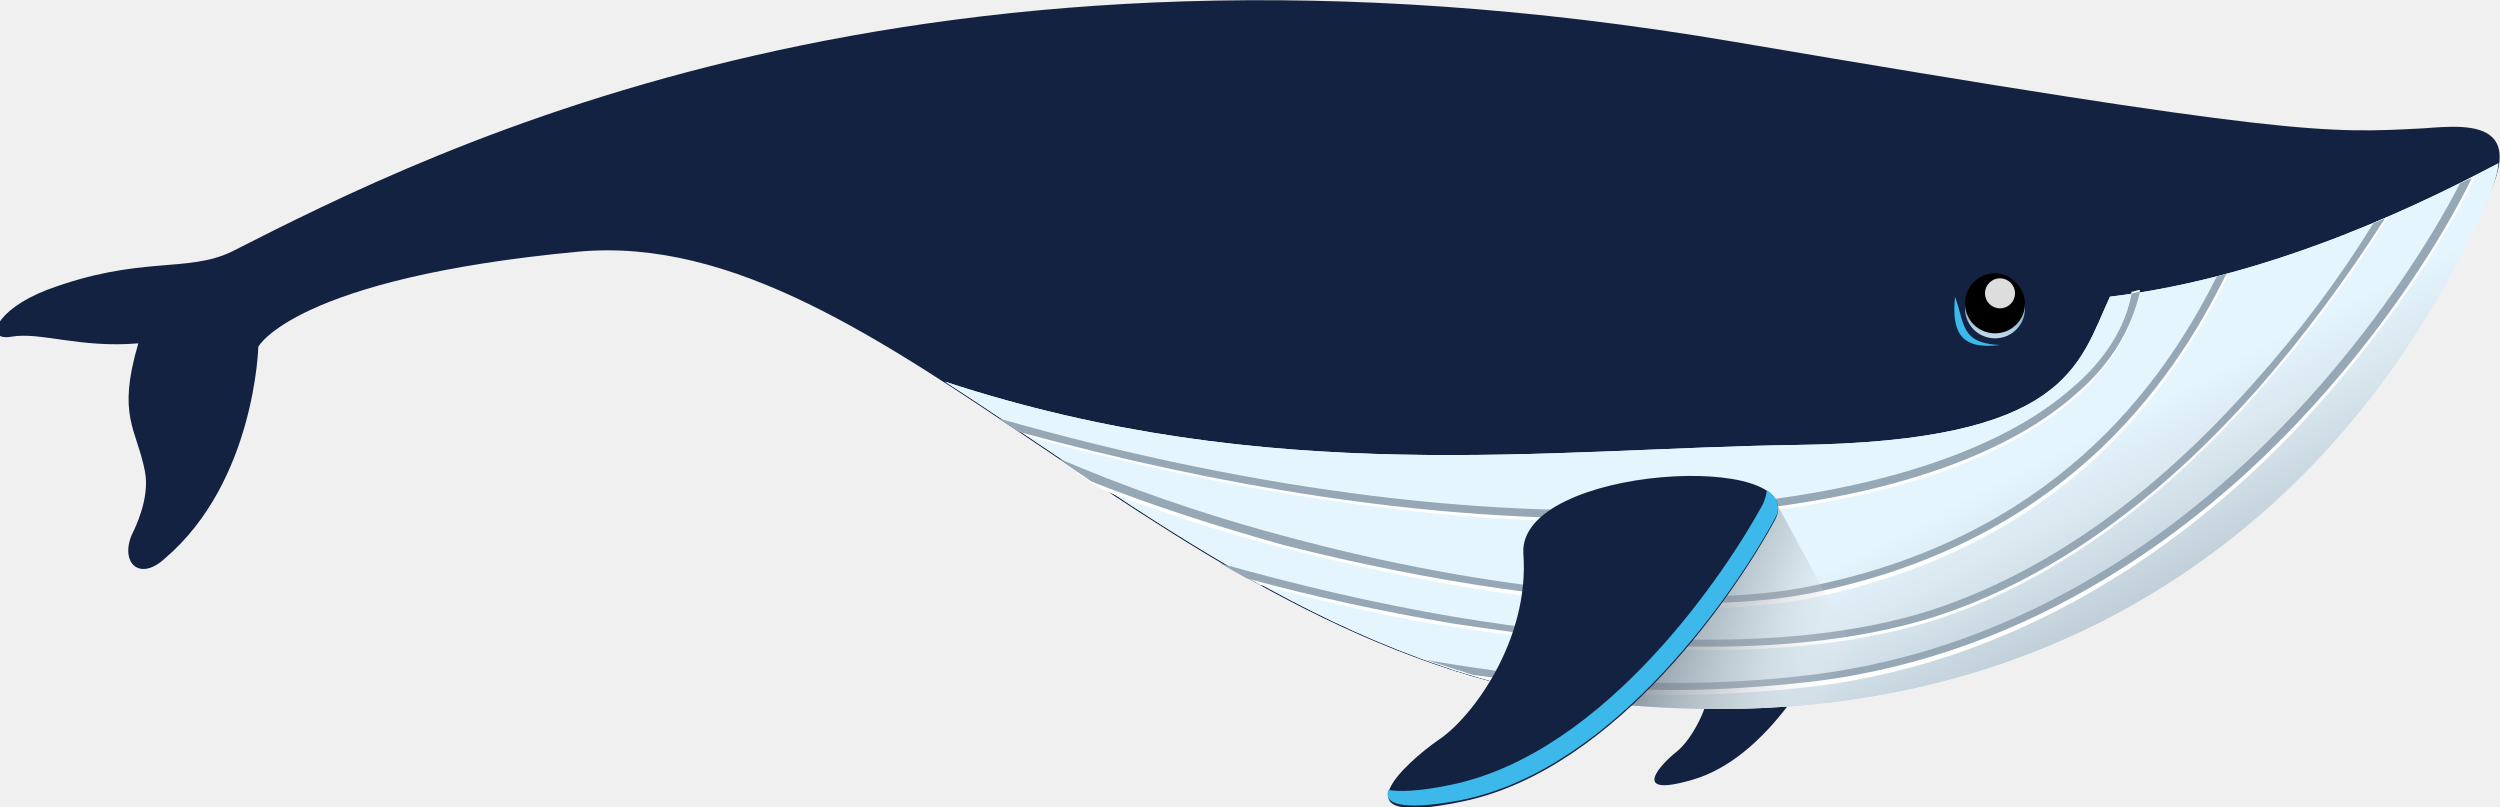
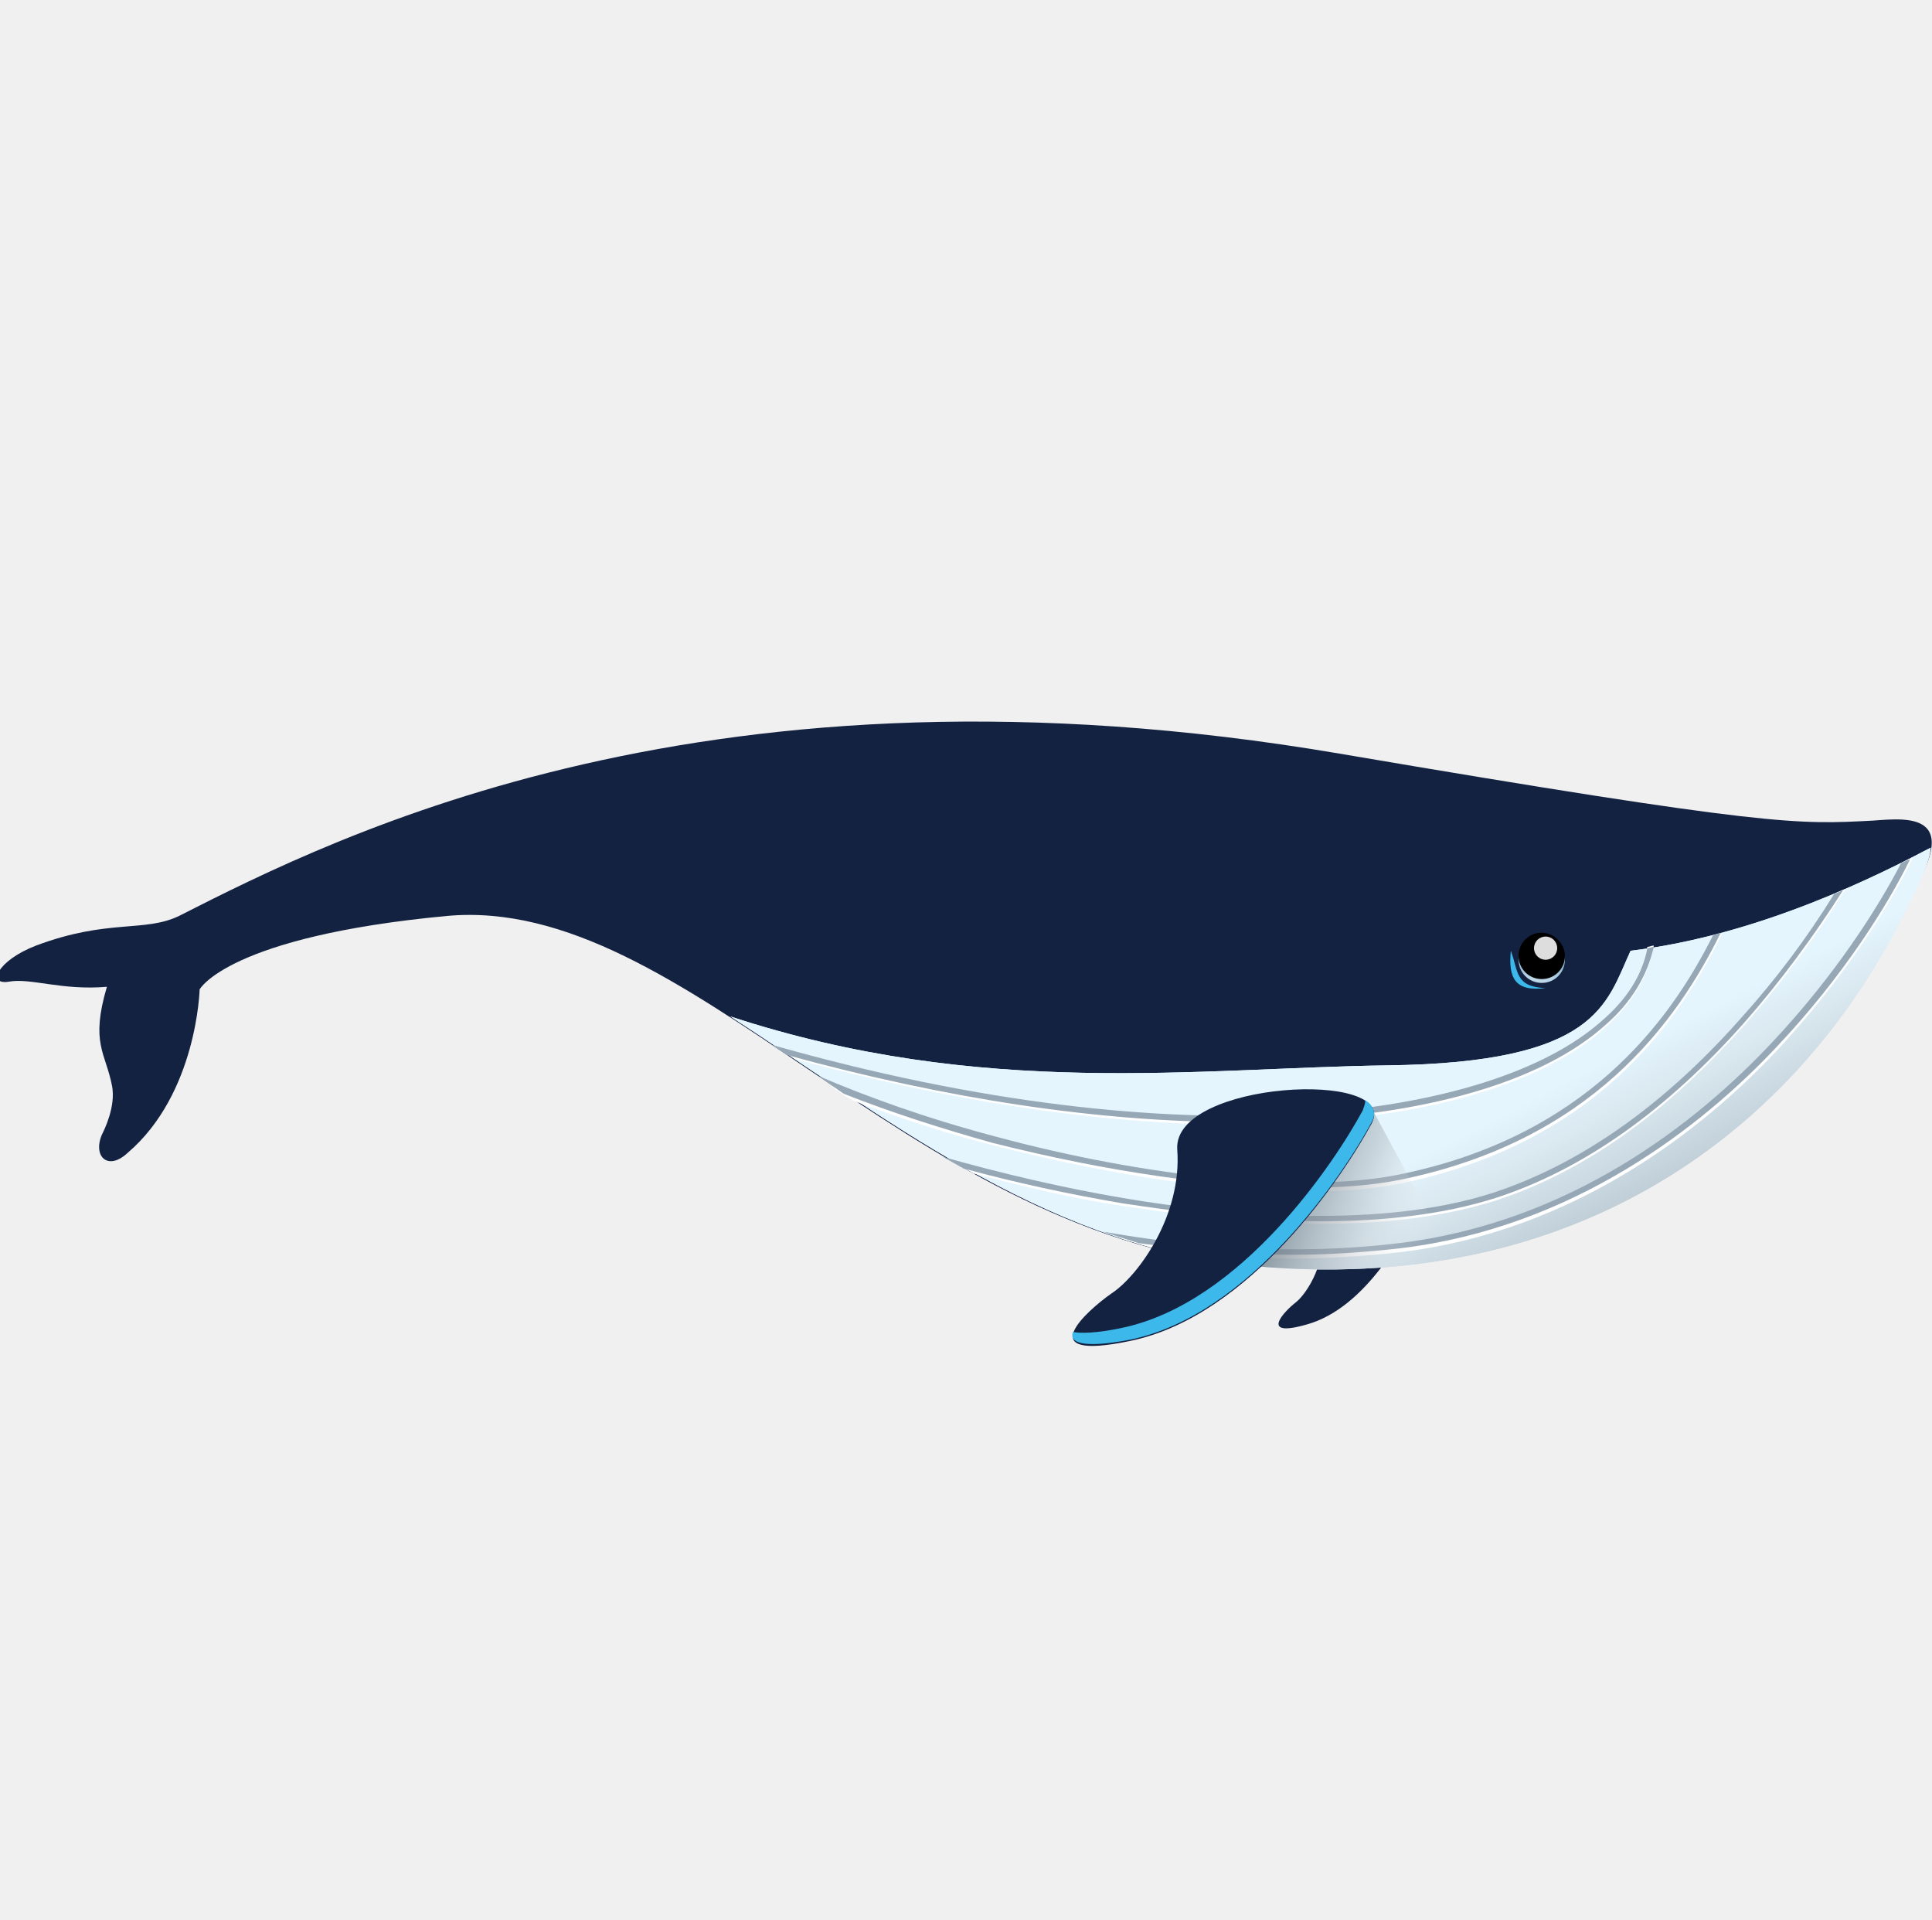
- <svg xmlns="http://www.w3.org/2000/svg" version="1.1" id="master-artboard" x="0px" y="0px" viewBox="0 0 150 48.4" style="enable-background:new 0 0 150 48.4;" xml:space="preserve">
+ <svg xmlns="http://www.w3.org/2000/svg" version="1.1" id="master-artboard" x="0px" y="0px" viewBox="0 0 150 149" style="enable-background:new 0 0 150 149;" xml:space="preserve">
  <style type="text/css">
	.st0{fill:#142242;}
	.st1{fill:url(#SVGID_1_);}
	.st2{fill:url(#SVGID_2_);}
	.st3{fill:url(#SVGID_3_);}
	.st4{fill:#DEDDDD;}
	.st5{fill:#FFFFFF;}
	.st6{fill:#96A7B6;}
	.st7{fill:url(#SVGID_4_);}
	.st8{fill:#3CB9EA;}
	.st9{opacity:0.69;fill:#142242;enable-background:new    ;}
</style>
  <g>
-     <path class="st0" d="M110.1,37.5c-0.9,2.1-4,8-8.6,9.3c-3.8,1.1-1.8-1-0.9-1.7c0.9-0.7,2.5-3.3,2-5.8   C102.3,36.7,111,35.4,110.1,37.5z" />
-     <path class="st0" d="M13.9,15.1C26.3,8.8,55.2-5.8,104,2.5c33.5,5.7,35.6,5.5,41.4,5.2c2.8-0.2,7.7-0.8,1.8,7.5   c-5.9,8.3-24.5,29.7-50.7,27c-26.2-2.7-43.2-28.8-61.8-27.1c-17,1.6-19.2,5.7-19.2,5.7s-0.2,8.1-5.6,12.7c-1.5,1.4-2.7,0.3-2-1.4   c0.2-0.4,1.1-2.2,0.8-3.8c-0.5-2.6-1.7-3.3-0.4-7.7c-3.5,0.3-5.9-0.7-7.6-0.4c-1.7,0.3-1-1.6,2.1-2.8C8.4,15.3,11.2,16.4,13.9,15.1   z" />
-     <linearGradient id="SVGID_1_" gradientUnits="userSpaceOnUse" x1="1526.57" y1="-284.647" x2="1530.574" y2="-276.855" gradientTransform="matrix(4.62 0 0 4.62 -6953.525 1323.563)">
+     <path class="st0" d="M110.1,93.5c-0.9,2.1-4,8-8.6,9.3c-3.8,1.1-1.8-1-0.9-1.7s2.5-3.3,2-5.8C102.3,92.7,111,91.4,110.1,93.5z" />
+     <path class="st0" d="M13.9,71.1c12.4-6.3,41.3-20.9,90.1-12.6c33.5,5.7,35.6,5.5,41.4,5.2c2.8-0.2,7.7-0.8,1.8,7.5   s-24.5,29.7-50.7,27c-26.2-2.7-43.2-28.8-61.8-27.1c-17,1.6-19.2,5.7-19.2,5.7s-0.2,8.1-5.6,12.7c-1.5,1.4-2.7,0.3-2-1.4   c0.2-0.4,1.1-2.2,0.8-3.8C8.2,81.7,7,81,8.3,76.6c-3.5,0.3-5.9-0.7-7.6-0.4s-1-1.6,2.1-2.8C8.4,71.3,11.2,72.4,13.9,71.1z" />
+     <linearGradient id="SVGID_1_" gradientUnits="userSpaceOnUse" x1="1520.308" y1="436.879" x2="1524.312" y2="429.087" gradientTransform="matrix(4.62 0 0 -4.62 -6924.565 2082.863)">
      <stop offset="0.68" style="stop-color:#E4F5FD" />
      <stop offset="0.77" style="stop-color:#DBE9F1" />
      <stop offset="0.91" style="stop-color:#C5D3DC" />
      <stop offset="0.99" style="stop-color:#B5C4CD" />
    </linearGradient>
-     <path class="st1" d="M126.6,17.8c-1.9,4.1-2.5,8.7-18.9,8.9c-14.7,0.2-31.5,2.6-51-3.8c11.5,7.4,24,17.6,39.8,19.3   c26.2,2.7,43-10.9,51.1-26.8c1.4-2.8,2.2-4.4,2.3-5.6C146.1,11.8,136.7,16.6,126.6,17.8z" />
-     <linearGradient id="SVGID_2_" gradientUnits="userSpaceOnUse" x1="1526.57" y1="-284.647" x2="1530.574" y2="-276.855" gradientTransform="matrix(4.62 0 0 4.62 -6953.525 1323.563)">
+     <path class="st1" d="M126.6,73.8c-1.9,4.1-2.5,8.7-18.9,8.9c-14.7,0.2-31.5,2.6-51-3.8c11.5,7.4,24,17.6,39.8,19.3   c26.2,2.7,43-10.9,51.1-26.8c1.4-2.8,2.2-4.4,2.3-5.6C146.1,67.8,136.7,72.6,126.6,73.8z" />
+     <linearGradient id="SVGID_2_" gradientUnits="userSpaceOnUse" x1="1520.308" y1="436.879" x2="1524.312" y2="429.087" gradientTransform="matrix(4.62 0 0 -4.62 -6924.565 2082.863)">
      <stop offset="0.68" style="stop-color:#E4F5FD" />
      <stop offset="0.77" style="stop-color:#DBE9F1" />
      <stop offset="0.91" style="stop-color:#C5D3DC" />
      <stop offset="0.99" style="stop-color:#B5C4CD" />
    </linearGradient>
-     <path class="st2" d="M126.6,17.8c-1.9,4.1-2.5,8.7-18.9,8.9c-14.7,0.2-31.5,2.6-51-3.8c11.5,7.4,24,17.6,39.8,19.3   c26.2,2.7,43-10.9,51.1-26.8c1.4-2.8,2.2-4.4,2.3-5.6C146.1,11.8,136.7,16.6,126.6,17.8z" />
+     <path class="st2" d="M126.6,73.8c-1.9,4.1-2.5,8.7-18.9,8.9c-14.7,0.2-31.5,2.6-51-3.8c11.5,7.4,24,17.6,39.8,19.3   c26.2,2.7,43-10.9,51.1-26.8c1.4-2.8,2.2-4.4,2.3-5.6C146.1,67.8,136.7,72.6,126.6,73.8z" />
    <g>
-       <linearGradient id="SVGID_3_" gradientUnits="userSpaceOnUse" x1="1531.039" y1="-282.892" x2="1530.974" y2="-282.127" gradientTransform="matrix(4.62 0 0 4.62 -6953.525 1323.563)">
+       <linearGradient id="SVGID_3_" gradientUnits="userSpaceOnUse" x1="1524.768" y1="435.121" x2="1524.703" y2="434.357" gradientTransform="matrix(4.62 0 0 -4.62 -6924.565 2082.863)">
        <stop offset="0" style="stop-color:#599ABC" />
        <stop offset="0.18" style="stop-color:#639FC0" />
        <stop offset="0.48" style="stop-color:#7DADCA" />
        <stop offset="0.85" style="stop-color:#A8C9DE" />
        <stop offset="0.98" style="stop-color:#BDD7E8" />
      </linearGradient>
-       <path class="st3" d="M121.5,18.5c0,1-0.8,1.8-1.8,1.8l0,0l0,0c-1,0-1.8-0.8-1.8-1.8v0l0,0c0-1,0.8-1.8,1.8-1.8l0,0l0,0    C120.7,16.7,121.5,17.5,121.5,18.5L121.5,18.5z" />
-       <path d="M121.5,18.2c0,1-0.8,1.8-1.8,1.8l0,0l0,0c-1,0-1.8-0.8-1.8-1.8v0l0,0c0-1,0.8-1.8,1.8-1.8l0,0l0,0    C120.7,16.4,121.5,17.3,121.5,18.2L121.5,18.2z" />
-       <path class="st4" d="M120.9,17.6c0,0.5-0.4,0.9-0.9,0.9c-0.5,0-0.9-0.4-0.9-0.9c0-0.5,0.4-0.9,0.9-0.9S120.9,17.1,120.9,17.6    C120.9,17.6,120.9,17.6,120.9,17.6z" />
+       <path class="st3" d="M121.5,74.5c0,1-0.8,1.8-1.8,1.8l0,0l0,0c-1,0-1.8-0.8-1.8-1.8l0,0l0,0c0-1,0.8-1.8,1.8-1.8l0,0l0,0    C120.7,72.7,121.5,73.5,121.5,74.5L121.5,74.5z" />
+       <path d="M121.5,74.2c0,1-0.8,1.8-1.8,1.8l0,0l0,0c-1,0-1.8-0.8-1.8-1.8l0,0l0,0c0-1,0.8-1.8,1.8-1.8l0,0l0,0    C120.7,72.4,121.5,73.3,121.5,74.2L121.5,74.2z" />
+       <path class="st4" d="M120.9,73.6c0,0.5-0.4,0.9-0.9,0.9s-0.9-0.4-0.9-0.9s0.4-0.9,0.9-0.9S120.9,73.1,120.9,73.6L120.9,73.6z" />
    </g>
    <g>
-       <path class="st5" d="M147.7,11c-1.8,3.5-5.2,8.9-10.1,14.2c-5.9,6.3-15.7,14-29,15.6c-7.7,0.9-15.2,0.4-21.7-0.7    c1,0.3,2.1,0.6,3.1,0.9c3.5,0.5,7,0.7,10.5,0.7c2.7,0,5.5-0.2,8.2-0.5c13.4-1.6,23.4-9.4,29.3-15.7c5.2-5.6,8.8-11.3,10.5-14.9    C148.1,10.7,147.9,10.9,147.7,11z" />
-       <path class="st5" d="M60.5,25.4c0.4,0.3,0.8,0.5,1.2,0.8c12.1,3.3,23.9,5.1,34.3,5.1c1.1,0,2.1,0,3.2-0.1    c11.4-0.4,20.5-3,25.4-7.4c2.1-1.9,3.4-4,3.8-6.4c-0.2,0-0.3,0.1-0.5,0.1c-0.4,2.2-1.6,4.2-3.6,5.9C115.9,31,92.5,34.5,60.5,25.4z    " />
-       <path class="st5" d="M101.4,36.5c2.7,0,5.2-0.2,7.2-0.6c15.2-3.1,21.7-12.5,25.1-19.4l-0.6,0.2c-3.4,6.9-9.9,15.9-24.6,18.8    c-7.1,1.4-19.1,0.3-31.3-3c-4.3-1.2-8.6-2.6-12.7-4.2c0.6,0.4,1.2,0.9,1.9,1.2c3.5,1.3,7.1,2.5,10.7,3.4    C86.1,35.2,94.6,36.5,101.4,36.5z" />
-       <path class="st5" d="M102.6,39c4.7,0,9.4-0.5,13.5-1.8c6.8-2.2,13.3-6.8,19.4-13.7c2.9-3.3,5.5-6.8,7.8-10.5l-0.7,0.3    c-2.2,3.5-4.7,6.8-7.4,9.9c-6.1,6.9-12.6,11.4-19.3,13.6c-8.7,2.8-20.4,1.8-28.7,0.4c-4.7-0.8-9.3-1.9-13.2-3    c0.5,0.3,1.1,0.6,1.6,0.9c3.5,0.9,7.5,1.9,11.5,2.5C91.7,38.3,97.2,39,102.6,39z" />
+       <path class="st5" d="M147.7,67c-1.8,3.5-5.2,8.9-10.1,14.2c-5.9,6.3-15.7,14-29,15.6c-7.7,0.9-15.2,0.4-21.7-0.7    c1,0.3,2.1,0.6,3.1,0.9c3.5,0.5,7,0.7,10.5,0.7c2.7,0,5.5-0.2,8.2-0.5c13.4-1.6,23.4-9.4,29.3-15.7c5.2-5.6,8.8-11.3,10.5-14.9    C148.1,66.7,147.9,66.9,147.7,67z" />
+       <path class="st5" d="M60.5,81.4c0.4,0.3,0.8,0.5,1.2,0.8c12.1,3.3,23.9,5.1,34.3,5.1c1.1,0,2.1,0,3.2-0.1    c11.4-0.4,20.5-3,25.4-7.4c2.1-1.9,3.4-4,3.8-6.4c-0.2,0-0.3,0.1-0.5,0.1c-0.4,2.2-1.6,4.2-3.6,5.9C115.9,87,92.5,90.5,60.5,81.4z    " />
+       <path class="st5" d="M101.4,92.5c2.7,0,5.2-0.2,7.2-0.6c15.2-3.1,21.7-12.5,25.1-19.4l-0.6,0.2c-3.4,6.9-9.9,15.9-24.6,18.8    c-7.1,1.4-19.1,0.3-31.3-3c-4.3-1.2-8.6-2.6-12.7-4.2c0.6,0.4,1.2,0.9,1.9,1.2c3.5,1.3,7.1,2.5,10.7,3.4    C86.1,91.2,94.6,92.5,101.4,92.5z" />
+       <path class="st5" d="M102.6,95c4.7,0,9.4-0.5,13.5-1.8c6.8-2.2,13.3-6.8,19.4-13.7c2.9-3.3,5.5-6.8,7.8-10.5l-0.7,0.3    c-2.2,3.5-4.7,6.8-7.4,9.9c-6.1,6.9-12.6,11.4-19.3,13.6c-8.7,2.8-20.4,1.8-28.7,0.4c-4.7-0.8-9.3-1.9-13.2-3    c0.5,0.3,1.1,0.6,1.6,0.9c3.5,0.9,7.5,1.9,11.5,2.5C91.7,94.3,97.2,95,102.6,95z" />
    </g>
    <g>
-       <path class="st6" d="M59.9,25.1c0.4,0.3,0.8,0.5,1.2,0.8c12.4,3.4,24.2,5.2,34.9,5.2c1.1,0,2.1,0,3.2-0.1    c11.4-0.4,20.5-3,25.4-7.4c2.1-1.8,3.3-3.9,3.8-6.1c-0.2,0-0.3,0.1-0.5,0.1c-0.4,2.1-1.6,4-3.6,5.7    C115.8,30.8,92.2,34.3,59.9,25.1z" />
-       <path class="st6" d="M147.6,11c-1.8,3.5-5.2,8.8-10,13.9c-5.9,6.3-15.7,14-29,15.6c-8.2,1-16.2,0.3-23-0.9    c0.9,0.3,1.9,0.6,2.8,0.9c3.8,0.5,7.9,0.9,12.1,0.9c2.7,0,5.5-0.2,8.2-0.5c13.4-1.6,23.4-9.4,29.3-15.7c5.1-5.4,8.6-11,10.3-14.5    C148,10.8,147.8,10.9,147.6,11z" />
-       <path class="st6" d="M101.4,36.2c2.7,0,5.2-0.2,7.2-0.6c15-3,21.6-12.3,25-19.2l-0.6,0.2c-3.4,6.8-10,15.7-24.5,18.6    c-7.1,1.4-19.1,0.3-31.3-3c-5.3-1.4-10-3.1-13.7-4.7l2,1.4c3.8,1.5,7.6,2.7,11.5,3.8C86.1,35,94.6,36.2,101.4,36.2z" />
-       <path class="st6" d="M102.6,38.8c4.7,0,9.4-0.5,13.5-1.8c6.8-2.2,13.3-6.8,19.4-13.7c2.8-3.2,5.3-6.6,7.6-10.2l-0.7,0.3    c-2.1,3.4-4.5,6.6-7.2,9.6c-6.1,6.9-12.6,11.4-19.3,13.6c-8.7,2.8-20.4,1.8-28.7,0.4c-4.7-0.8-9.4-1.9-14-3.2l1.6,0.9    c4,1.1,8.2,2,12.3,2.7C91.7,38.1,97.2,38.8,102.6,38.8z" />
+       <path class="st6" d="M59.9,81.1c0.4,0.3,0.8,0.5,1.2,0.8c12.4,3.4,24.2,5.2,34.9,5.2c1.1,0,2.1,0,3.2-0.1    c11.4-0.4,20.5-3,25.4-7.4c2.1-1.8,3.3-3.9,3.8-6.1c-0.2,0-0.3,0.1-0.5,0.1c-0.4,2.1-1.6,4-3.6,5.7    C115.8,86.8,92.2,90.3,59.9,81.1z" />
+       <path class="st6" d="M147.6,67c-1.8,3.5-5.2,8.8-10,13.9c-5.9,6.3-15.7,14-29,15.6c-8.2,1-16.2,0.3-23-0.9    c0.9,0.3,1.9,0.6,2.8,0.9c3.8,0.5,7.9,0.9,12.1,0.9c2.7,0,5.5-0.2,8.2-0.5c13.4-1.6,23.4-9.4,29.3-15.7c5.1-5.4,8.6-11,10.3-14.5    C148,66.8,147.8,66.9,147.6,67z" />
+       <path class="st6" d="M101.4,92.2c2.7,0,5.2-0.2,7.2-0.6c15-3,21.6-12.3,25-19.2l-0.6,0.2c-3.4,6.8-10,15.7-24.5,18.6    c-7.1,1.4-19.1,0.3-31.3-3c-5.3-1.4-10-3.1-13.7-4.7l2,1.4c3.8,1.5,7.6,2.7,11.5,3.8C86.1,91,94.6,92.2,101.4,92.2z" />
+       <path class="st6" d="M102.6,94.8c4.7,0,9.4-0.5,13.5-1.8c6.8-2.2,13.3-6.8,19.4-13.7c2.8-3.2,5.3-6.6,7.6-10.2l-0.7,0.3    c-2.1,3.4-4.5,6.6-7.2,9.6c-6.1,6.9-12.6,11.4-19.3,13.6c-8.7,2.8-20.4,1.8-28.7,0.4c-4.7-0.8-9.4-1.9-14-3.2l1.6,0.9    c4,1.1,8.2,2,12.3,2.7C91.7,94.1,97.2,94.8,102.6,94.8z" />
    </g>
-     <linearGradient id="SVGID_4_" gradientUnits="userSpaceOnUse" x1="1525.949" y1="-278.956" x2="1529.525" y2="-277.564" gradientTransform="matrix(4.62 0 0 4.62 -6953.525 1323.563)">
+     <linearGradient id="SVGID_4_" gradientUnits="userSpaceOnUse" x1="1519.681" y1="431.188" x2="1523.258" y2="429.796" gradientTransform="matrix(4.62 0 0 -4.62 -6924.565 2082.863)">
      <stop offset="1.000000e-02" style="stop-color:#52626C" />
      <stop offset="0.18" style="stop-color:#66747E;stop-opacity:0.8" />
      <stop offset="0.54" style="stop-color:#A5ACB3;stop-opacity:0.39" />
      <stop offset="0.87" style="stop-color:#FFFFFF;stop-opacity:0" />
    </linearGradient>
-     <path class="st7" d="M106.7,30.4L97.6,32c0,0-2.8,4.6-5.8,9.4c1.6,0.3,3.1,0.6,4.7,0.8c5.9,0.6,11.3,0.4,16.3-0.5L106.7,30.4z" />
+     <path class="st7" d="M106.7,86.4L97.6,88c0,0-2.8,4.6-5.8,9.4c1.6,0.3,3.1,0.6,4.7,0.8c5.9,0.6,11.3,0.4,16.3-0.5L106.7,86.4z" />
    <g>
-       <path class="st0" d="M106.5,31.2c-2.1,3.9-9.4,15-18.8,16.9c-7.7,1.6-3.4-2.3-1.4-3.7c2-1.3,5.5-6,5.1-11.2    C91.1,27.9,108.7,27,106.5,31.2z" />
-       <path class="st8" d="M106,29.4c0,0.3-0.1,0.5-0.2,0.8c-2.1,3.9-9.4,15-18.8,16.9c-1.9,0.4-3.1,0.4-3.7,0.3    C83,48.2,84,48.7,87.7,48c9.4-1.9,16.7-13,18.8-16.9C106.9,30.4,106.6,29.8,106,29.4z" />
+       <path class="st0" d="M106.5,87.2c-2.1,3.9-9.4,15-18.8,16.9c-7.7,1.6-3.4-2.3-1.4-3.7c2-1.3,5.5-6,5.1-11.2    C91.1,83.9,108.7,83,106.5,87.2z" />
+       <path class="st8" d="M106,85.4c0,0.3-0.1,0.5-0.2,0.8c-2.1,3.9-9.4,15-18.8,16.9c-1.9,0.4-3.1,0.4-3.7,0.3    c-0.3,0.8,0.7,1.3,4.4,0.6c9.4-1.9,16.7-13,18.8-16.9C106.9,86.4,106.6,85.8,106,85.4z" />
    </g>
-     <path class="st8" d="M117.3,17.8c0.6,1.6,0.3,2.8,2.7,2.9C117.6,21,117.1,19.9,117.3,17.8z" />
-     <path class="st9" d="M54.4,2.6c4.5-0.9,28.3-2.9,44.2,0S89.4,14.2,81,12.5S43.9,4.7,54.4,2.6z" />
+     <path class="st8" d="M117.3,73.8c0.6,1.6,0.3,2.8,2.7,2.9C117.6,77,117.1,75.9,117.3,73.8z" />
+     <path class="st9" d="M54.4,58.6c4.5-0.9,28.3-2.9,44.2,0c15.9,2.9-9.2,11.6-17.6,9.9S43.9,60.7,54.4,58.6z" />
  </g>
</svg>
